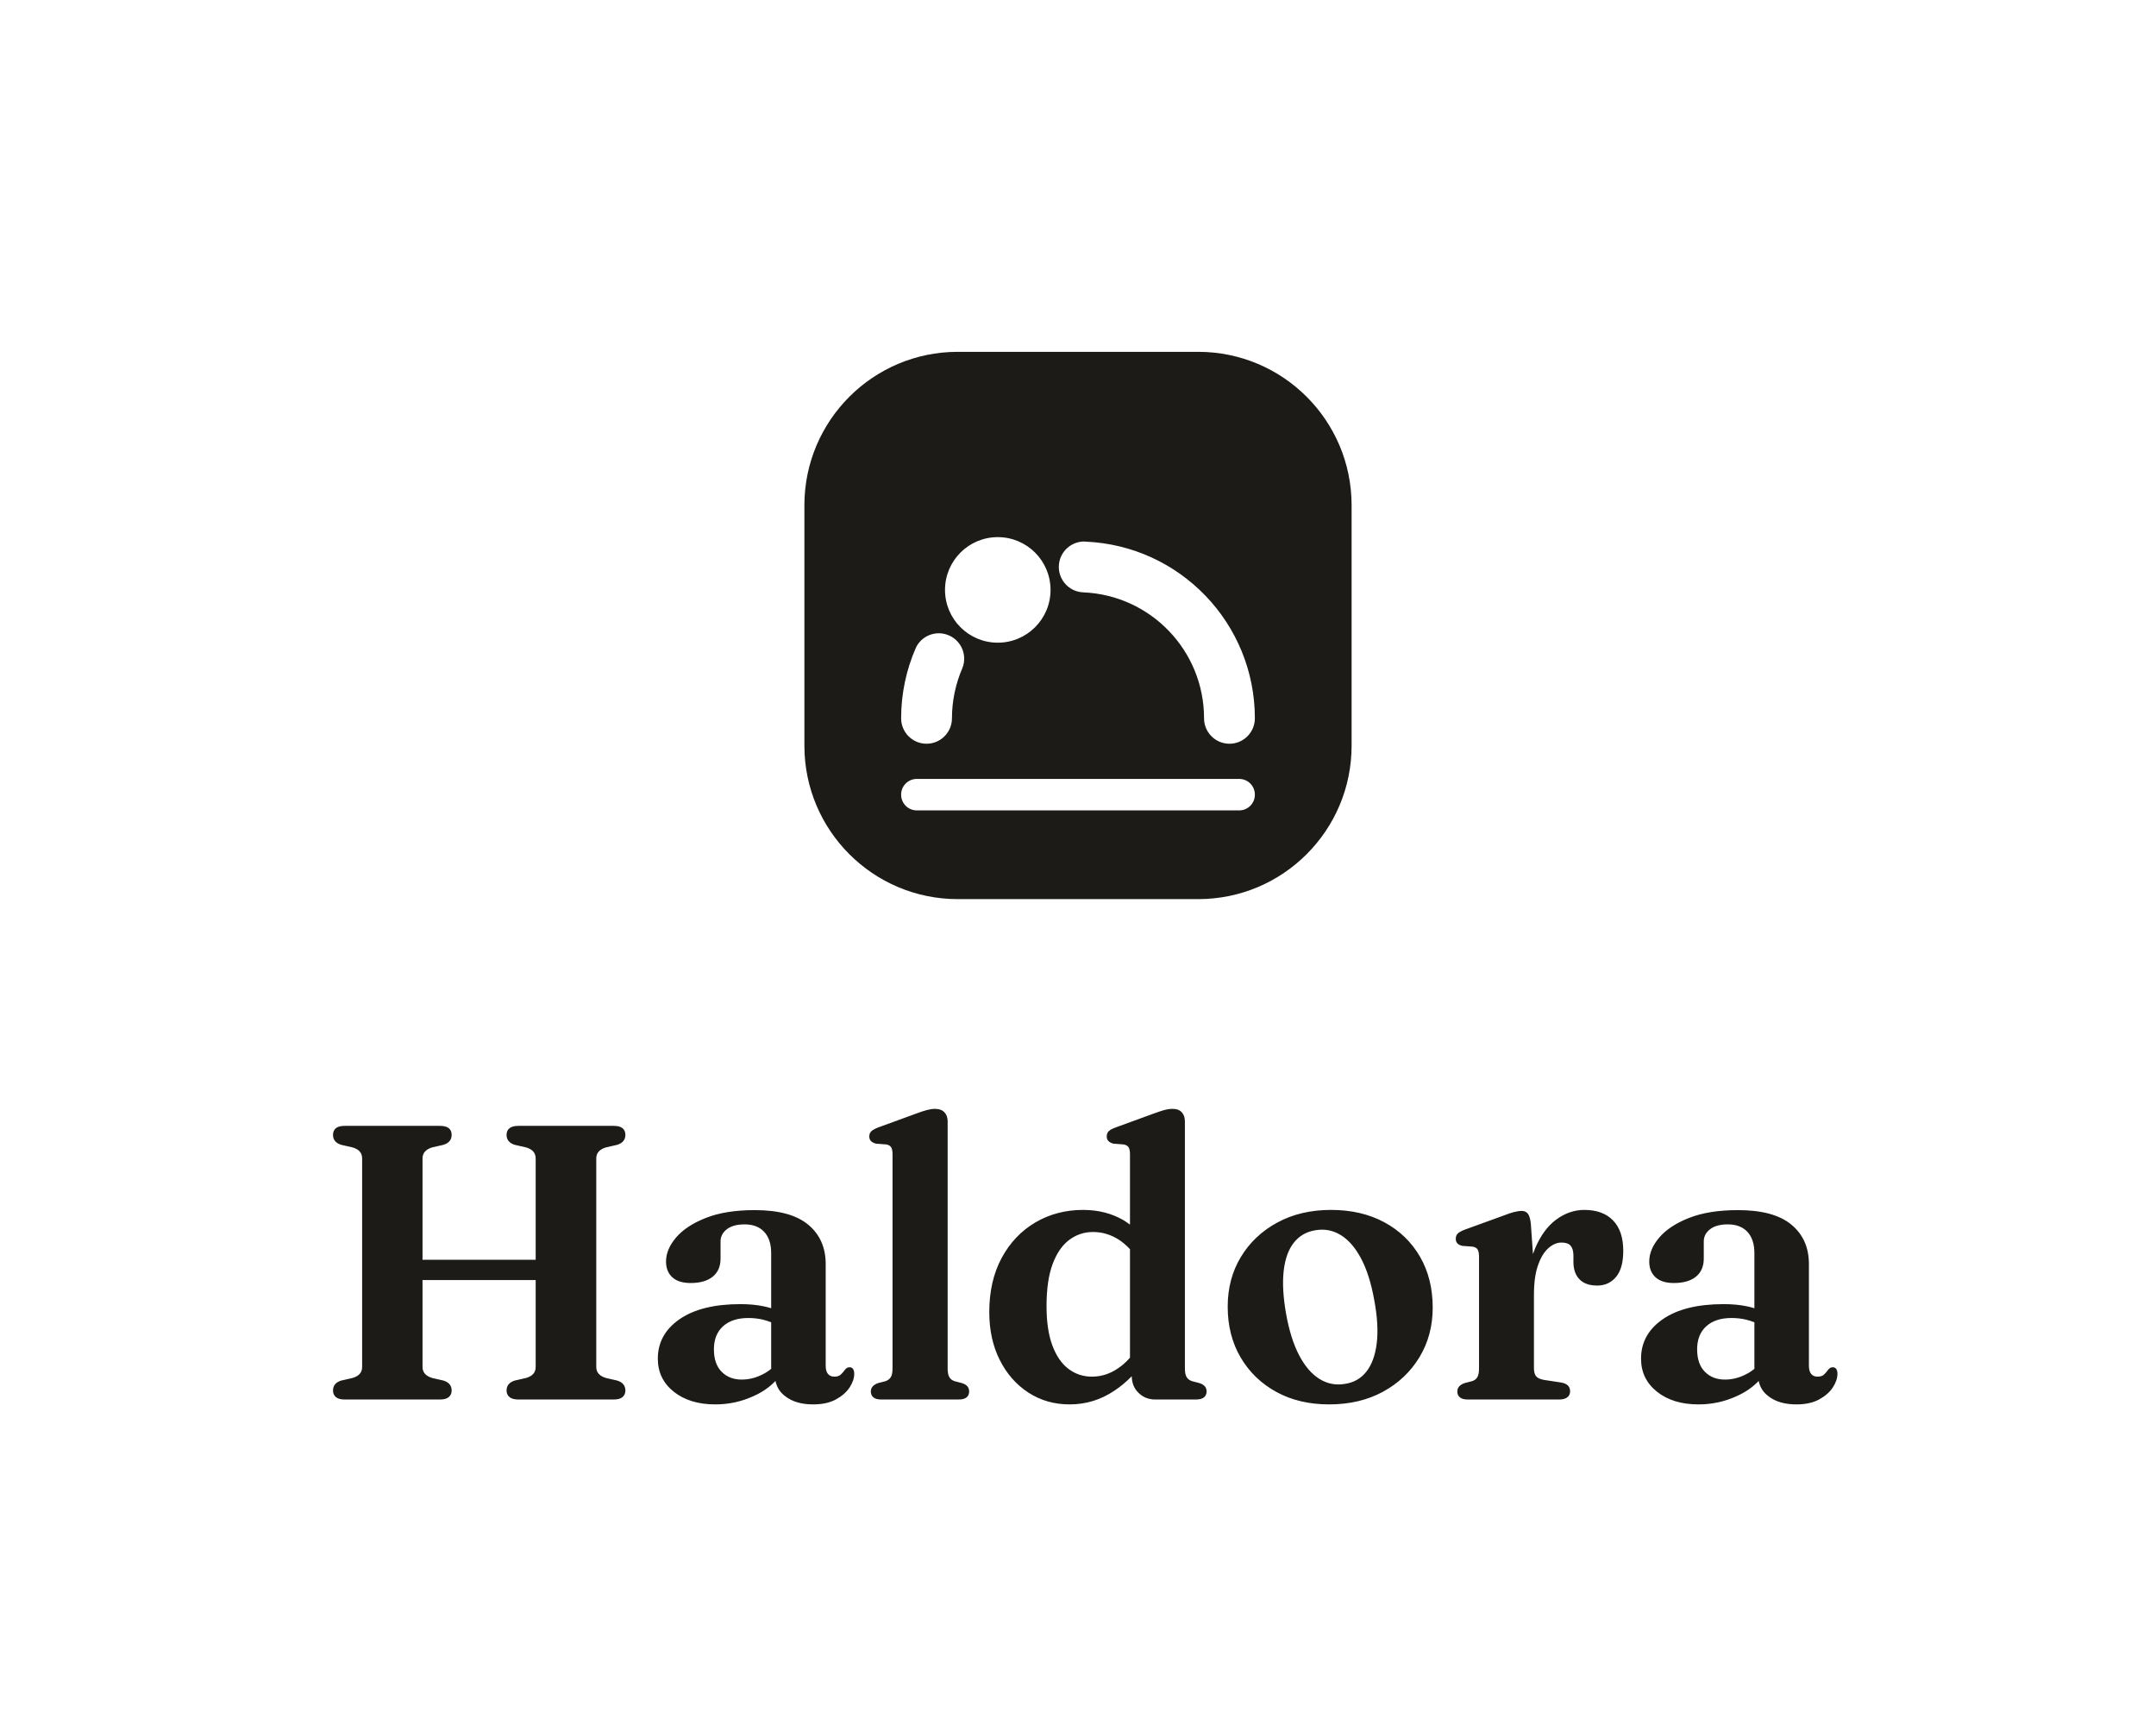
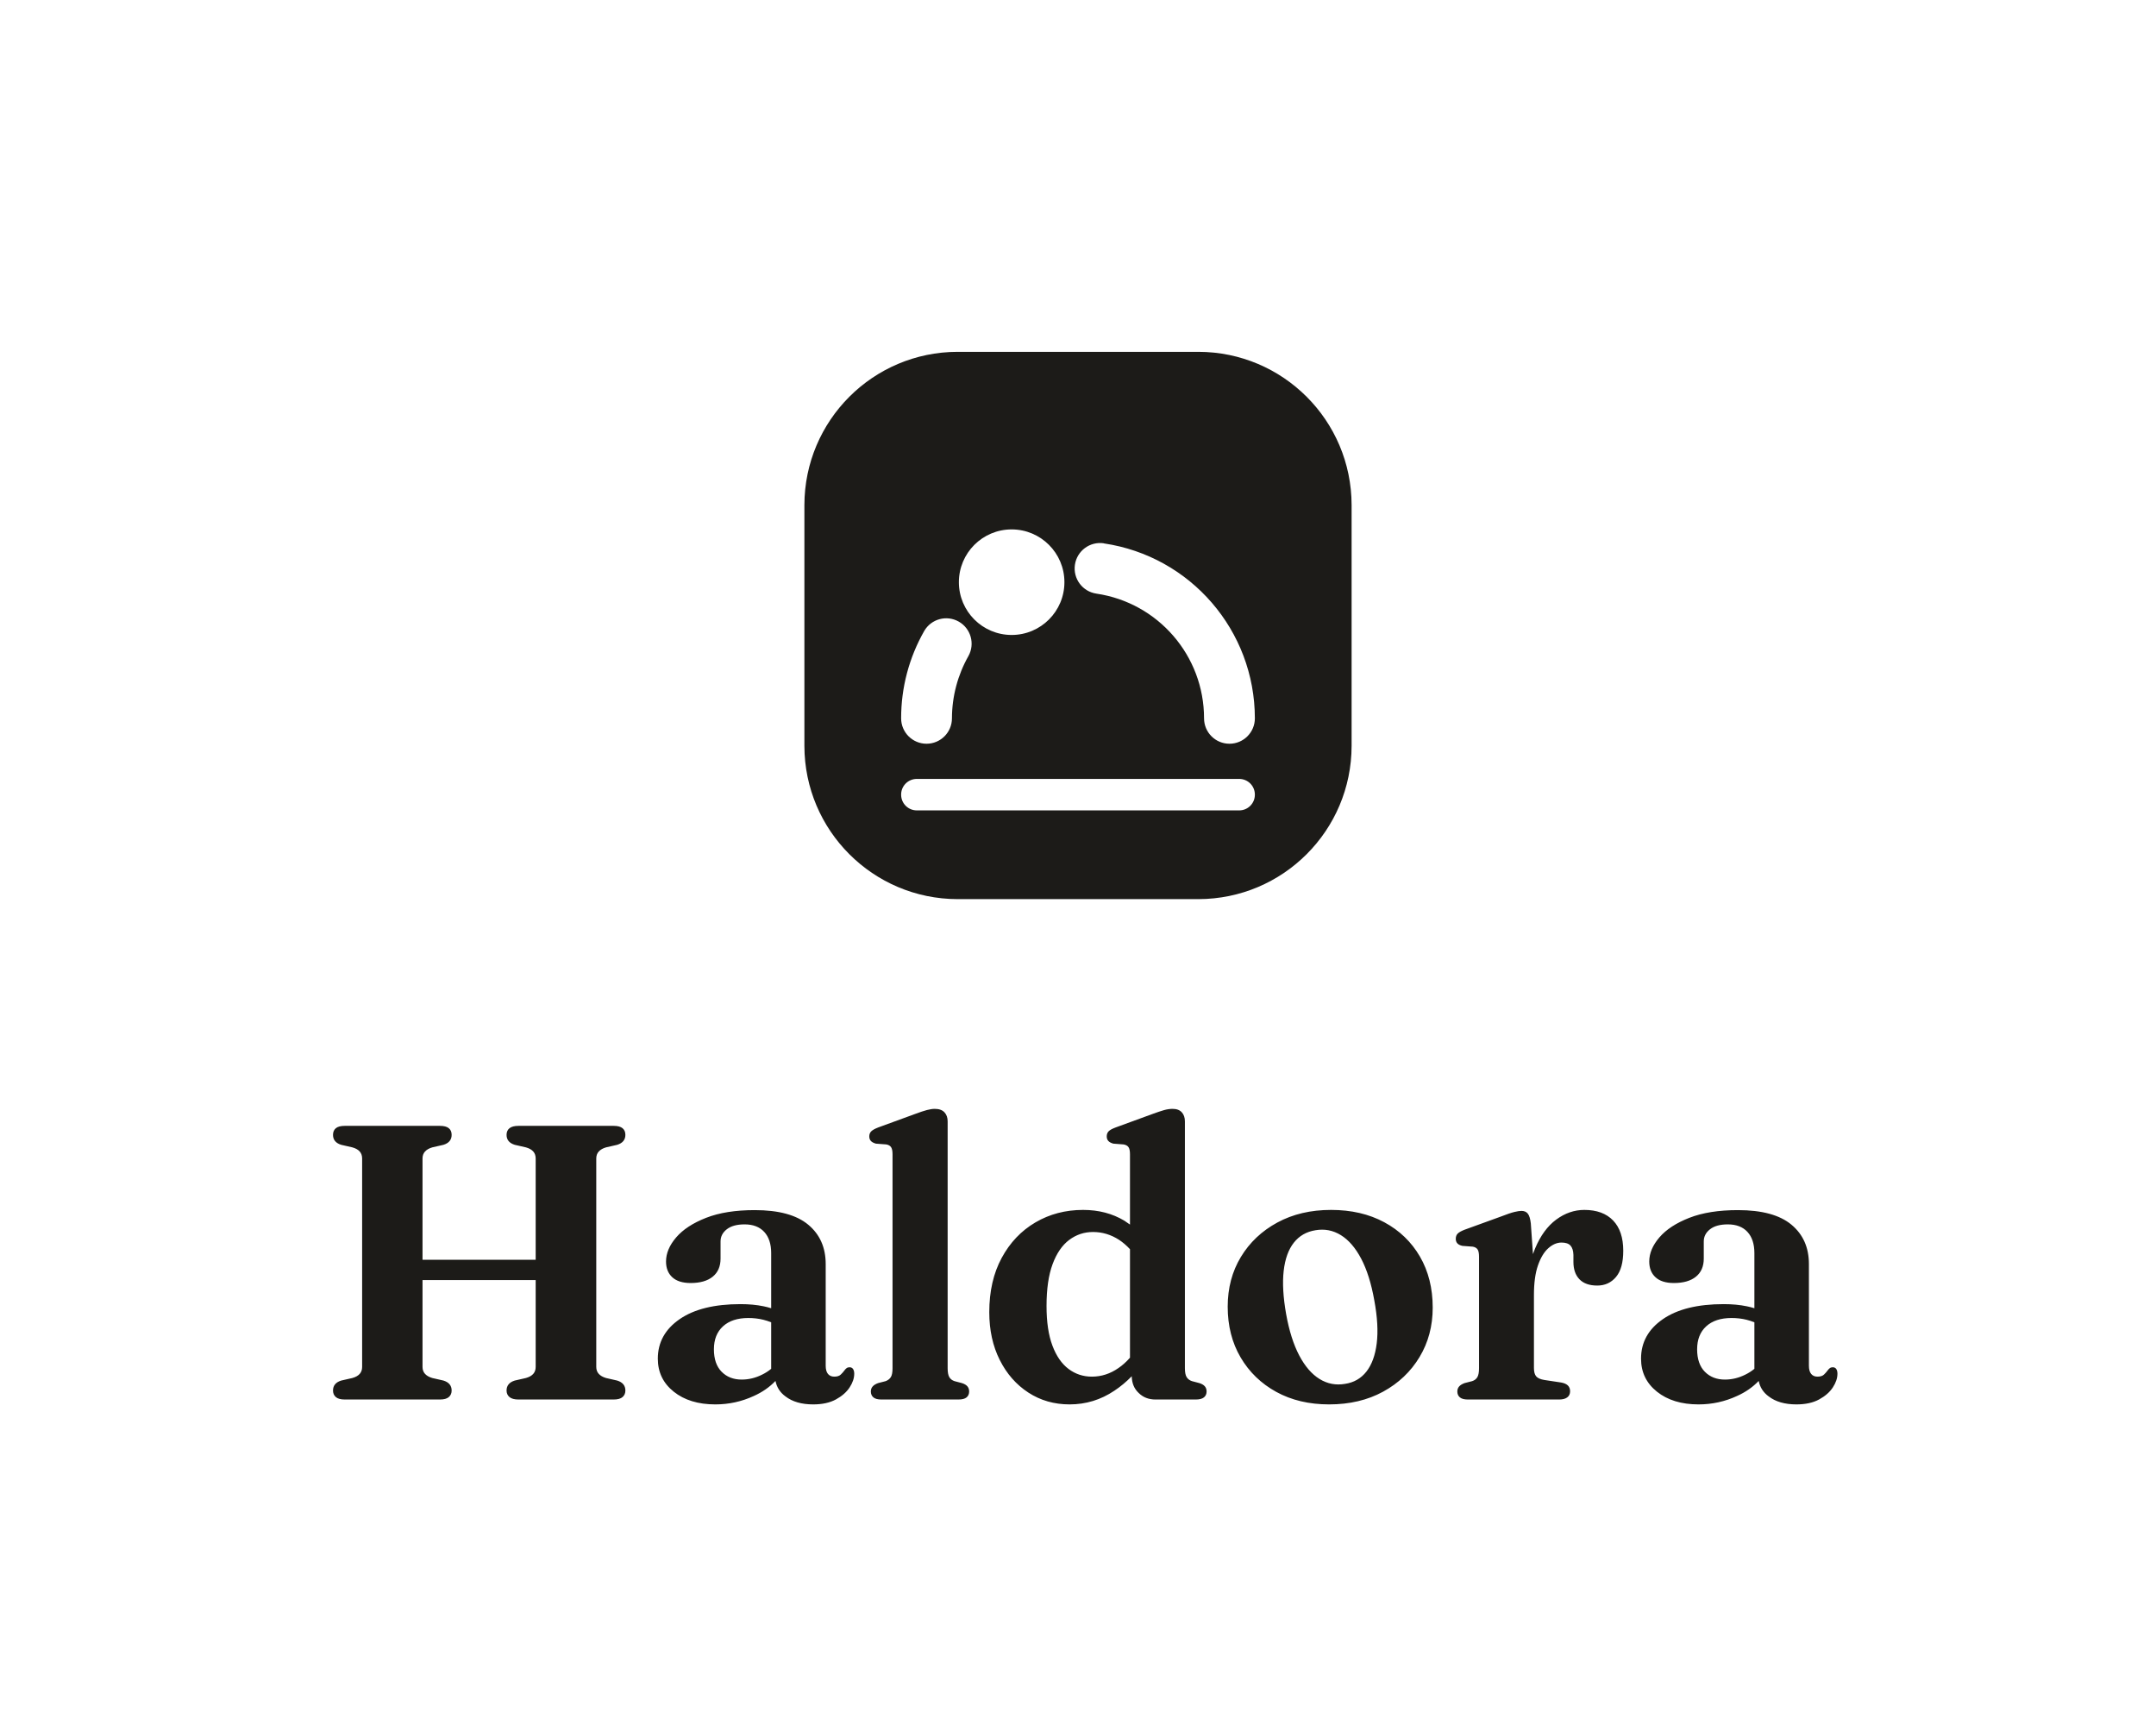
<svg xmlns="http://www.w3.org/2000/svg" width="220.64" height="175.2" viewBox="0 0 220.64 175.2">
-   <path fill="#1c1b18" fill-rule="evenodd" d="M98 36h24.64a15.7 15.7 0 0 1 15.68 15.68v24.64A15.7 15.7 0 0 1 122.64 92H98a15.7 15.7 0 0 1-15.68-15.68V51.68A15.7 15.7 0 0 1 98 36m-5.78 37.5a18 18 0 0 1 1.52-7.25 2.6 2.6 0 0 1 4.76 2.08 13 13 0 0 0-1.08 5.17 2.6 2.6 0 0 1-5.2 0m18.85-18.08a18.1 18.1 0 0 1 17.35 18.08 2.6 2.6 0 0 1-5.2 0 12.9 12.9 0 0 0-12.37-12.89 2.6 2.6 0 0 1 .22-5.2M93.83 79.7h32.98a1.6 1.6 0 0 1 1.61 1.61 1.6 1.6 0 0 1-1.61 1.61H93.83a1.6 1.6 0 0 1-1.61-1.6 1.6 1.6 0 0 1 1.61-1.62m2.88-19.34a5.4 5.4 0 1 0 10.8 0 5.4 5.4 0 1 0-10.8 0" />
+   <path fill="#1c1b18" fill-rule="evenodd" d="M98 36h24.64a15.7 15.7 0 0 1 15.68 15.68v24.64A15.7 15.7 0 0 1 122.64 92H98a15.7 15.7 0 0 1-15.68-15.68V51.68A15.7 15.7 0 0 1 98 36m-5.78 37.5a18 18 0 0 1 2.37-8.95 2.6 2.6 0 0 1 4.52 2.57 13 13 0 0 0-1.69 6.38 2.6 2.6 0 0 1-5.2 0m20.74-17.9a18.1 18.1 0 0 1 15.46 17.9 2.6 2.6 0 0 1-5.2 0 12.9 12.9 0 0 0-11.02-12.76 2.6 2.6 0 0 1 .76-5.15M93.83 79.7h32.98a1.6 1.6 0 0 1 1.61 1.61 1.6 1.6 0 0 1-1.61 1.61H93.83a1.6 1.6 0 0 1-1.61-1.6 1.6 1.6 0 0 1 1.61-1.62m4.3-20.13a5.4 5.4 0 1 0 10.8 0 5.4 5.4 0 1 0-10.8 0" />
  <path fill="#1c1b18" d="M43.24 130.98v8.88q0 .44.26.72t.74.42l1.14.26q.84.26.84 1.02 0 .42-.29.67t-.91.25h-9.74q-.62 0-.91-.25t-.29-.67q0-.76.84-1.02l1.14-.26q.5-.14.75-.42t.25-.72v-21.32q0-.44-.25-.72t-.75-.42l-1.14-.26q-.84-.26-.84-1.02 0-.44.29-.68t.91-.24h9.74q.62 0 .91.24t.29.68q0 .76-.84 1.02l-1.14.26q-.48.14-.74.42t-.26.72v10.36h11.58v-10.36q0-.44-.25-.72t-.75-.42l-1.14-.26q-.84-.26-.84-1.02 0-.44.3-.68t.92-.24h9.74q.62 0 .91.24t.29.68q0 .76-.84 1.02l-1.14.26q-.48.14-.74.42t-.26.72v21.32q0 .44.26.72t.74.42l1.14.26q.84.26.84 1.02 0 .42-.29.67t-.91.25h-9.74q-.62 0-.92-.25t-.3-.67q0-.76.84-1.02l1.14-.26q.5-.14.75-.42t.25-.72v-8.88zm24.08 8.04q0-2.5 2.23-4.04t6.23-1.54q1.3 0 2.36.22.4.08.78.2v-5.64q0-1.4-.71-2.17t-2.01-.77q-1.18 0-1.82.5t-.64 1.24v1.76q0 1.2-.8 1.85t-2.26.65q-1.24 0-1.88-.59t-.64-1.61q0-1.26 1.04-2.47t3.06-2 4.98-.79q3.68 0 5.47 1.49t1.79 4.03v10.4q0 .56.23.84t.65.28q.44 0 .66-.21t.38-.43q.1-.14.22-.23t.3-.09q.24 0 .36.18t.12.48q0 .68-.47 1.4t-1.4 1.23-2.33.51q-1.78 0-2.84-.82-.82-.6-1.02-1.58-.92.96-2.22 1.54-1.86.86-3.94.86-2.62 0-4.25-1.3t-1.63-3.38m11.6 1.04v-4.76q-.4-.16-.8-.26-.72-.18-1.54-.18-1.66 0-2.59.85t-.93 2.35.79 2.3 2.05.8q1.08 0 2.08-.5.5-.24.94-.6m18.06-25.32V140q0 .62.17.91t.53.41l.76.2q.38.12.56.33t.18.53q0 .38-.26.6t-.84.22H90.2q-.56 0-.82-.22t-.26-.6q0-.3.18-.51t.56-.35l.78-.2q.36-.14.53-.42t.17-.9v-21.9q0-.5-.15-.72t-.49-.28l-1.06-.08q-.36-.1-.52-.28t-.16-.46q0-.32.2-.52t.72-.4L93.6 114q.8-.3 1.26-.42t.8-.12q.66 0 .99.35t.33.93m4.26 19.52q0-3.2 1.27-5.55t3.45-3.63 4.88-1.28q2.38 0 4.22 1.1l.58.4v-7.2q0-.5-.15-.72t-.51-.28l-1.04-.08q-.36-.1-.52-.28t-.16-.46q0-.32.19-.52t.73-.4l3.72-1.36q.76-.28 1.22-.41t.88-.13q.62 0 .94.35t.32.93V140q0 .62.18.91t.54.41l.76.2q.38.12.56.33t.18.53q0 .38-.27.6t-.83.22h-4.14q-1.04 0-1.72-.68-.68-.64-.7-1.7-.84.86-1.78 1.48-2.08 1.4-4.58 1.4-2.36 0-4.22-1.21t-2.93-3.34-1.07-4.89m14.4 4.66v-11.1q-.54-.58-1.12-.96-1.24-.8-2.66-.8-1.36 0-2.44.81t-1.7 2.48-.62 4.29q0 2.44.6 4.04t1.65 2.39 2.39.79q1.46 0 2.72-.88.62-.42 1.18-1.06m20.58-15.12q3.1 0 5.44 1.26t3.65 3.51 1.31 5.23q0 2.82-1.35 5.06t-3.73 3.54-5.52 1.3q-3.08 0-5.41-1.28t-3.65-3.53-1.32-5.19q0-2.86 1.35-5.09t3.73-3.52 5.5-1.29m1.42 17.8q1.36-.2 2.19-1.25t1.06-2.89-.25-4.42q-.46-2.58-1.34-4.25t-2.08-2.41-2.6-.5q-1.38.22-2.21 1.27t-1.04 2.88.25 4.43q.46 2.56 1.34 4.23t2.08 2.41 2.6.5m19.02-16.42.22 3.14q.1-.3.22-.58.82-1.96 2.16-2.95t2.88-.99q1.9 0 2.94 1.08t1.04 3.1q0 1.8-.74 2.68t-1.92.88q-1.2 0-1.82-.64t-.62-1.78v-.72q-.02-.64-.3-.95t-.92-.31q-.7 0-1.35.58t-1.06 1.76-.41 3.02v7.48q0 .58.23.85t.83.37l1.72.26q.46.08.69.3t.23.6q0 .4-.29.62t-.83.22h-9.34q-.56 0-.82-.22t-.26-.6q0-.3.18-.51t.56-.35l.78-.2q.36-.12.53-.41t.17-.91v-11.42q0-.52-.15-.74t-.49-.28l-1.06-.08q-.36-.08-.52-.26t-.16-.46q0-.34.2-.54t.72-.4l3.64-1.32q.98-.38 1.44-.49t.72-.11q.44 0 .66.29t.3.99m11.28 13.84q0-2.5 2.23-4.04t6.23-1.54q1.3 0 2.36.22.4.08.78.2v-5.64q0-1.4-.71-2.17t-2.01-.77q-1.18 0-1.82.5t-.64 1.24v1.76q0 1.2-.8 1.85t-2.26.65q-1.24 0-1.88-.59t-.64-1.61q0-1.26 1.04-2.47t3.06-2 4.98-.79q3.68 0 5.47 1.49t1.79 4.03v10.4q0 .56.23.84t.65.28q.44 0 .66-.21t.38-.43q.1-.14.22-.23t.3-.09q.24 0 .36.18t.12.48q0 .68-.47 1.4t-1.4 1.23-2.33.51q-1.78 0-2.84-.82-.82-.6-1.02-1.58-.92.96-2.22 1.54-1.86.86-3.94.86-2.62 0-4.25-1.3t-1.63-3.38m11.6 1.04v-4.76q-.4-.16-.8-.26-.72-.18-1.54-.18-1.66 0-2.59.85t-.93 2.35.79 2.3 2.05.8q1.08 0 2.08-.5.5-.24.94-.6" />
</svg>
